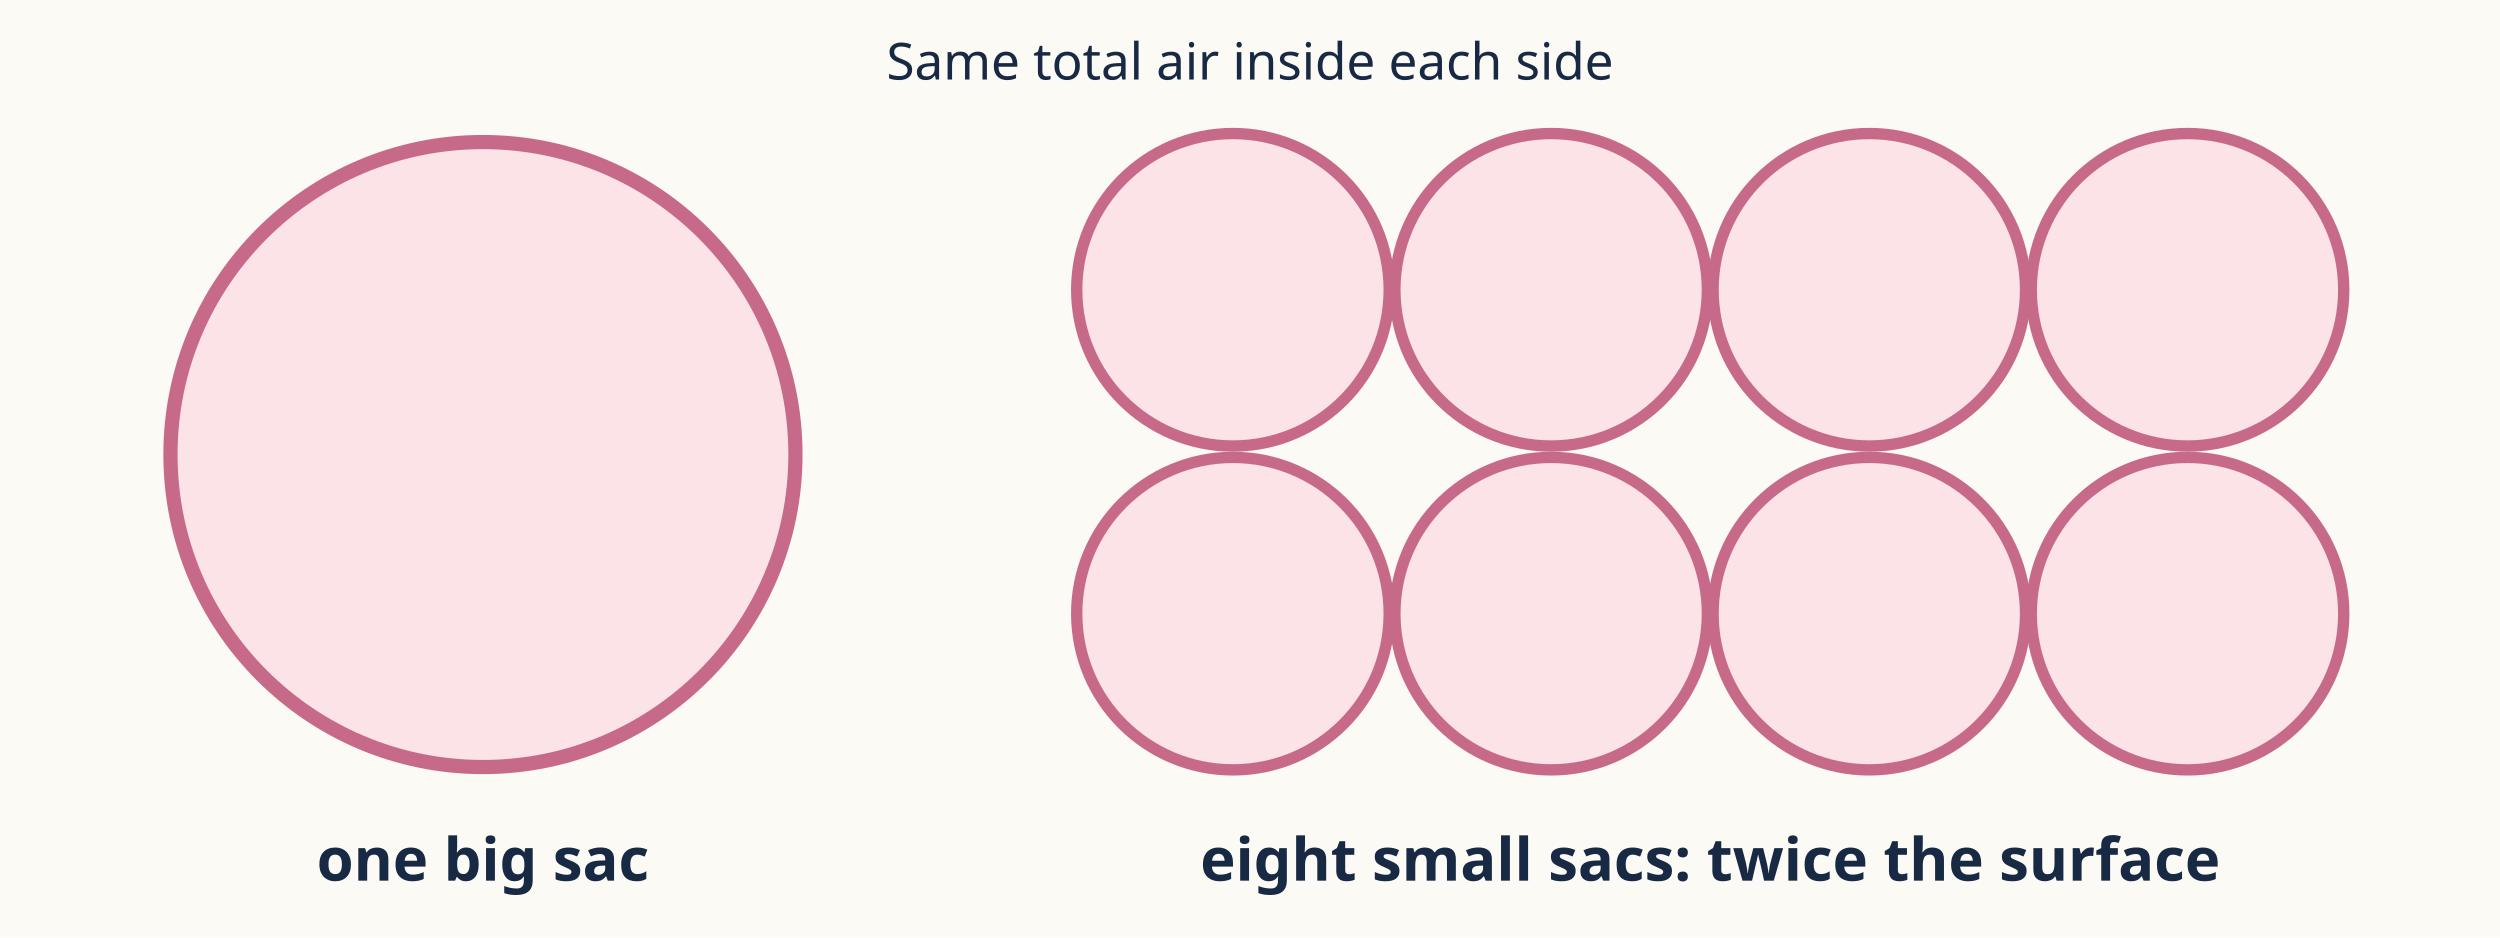
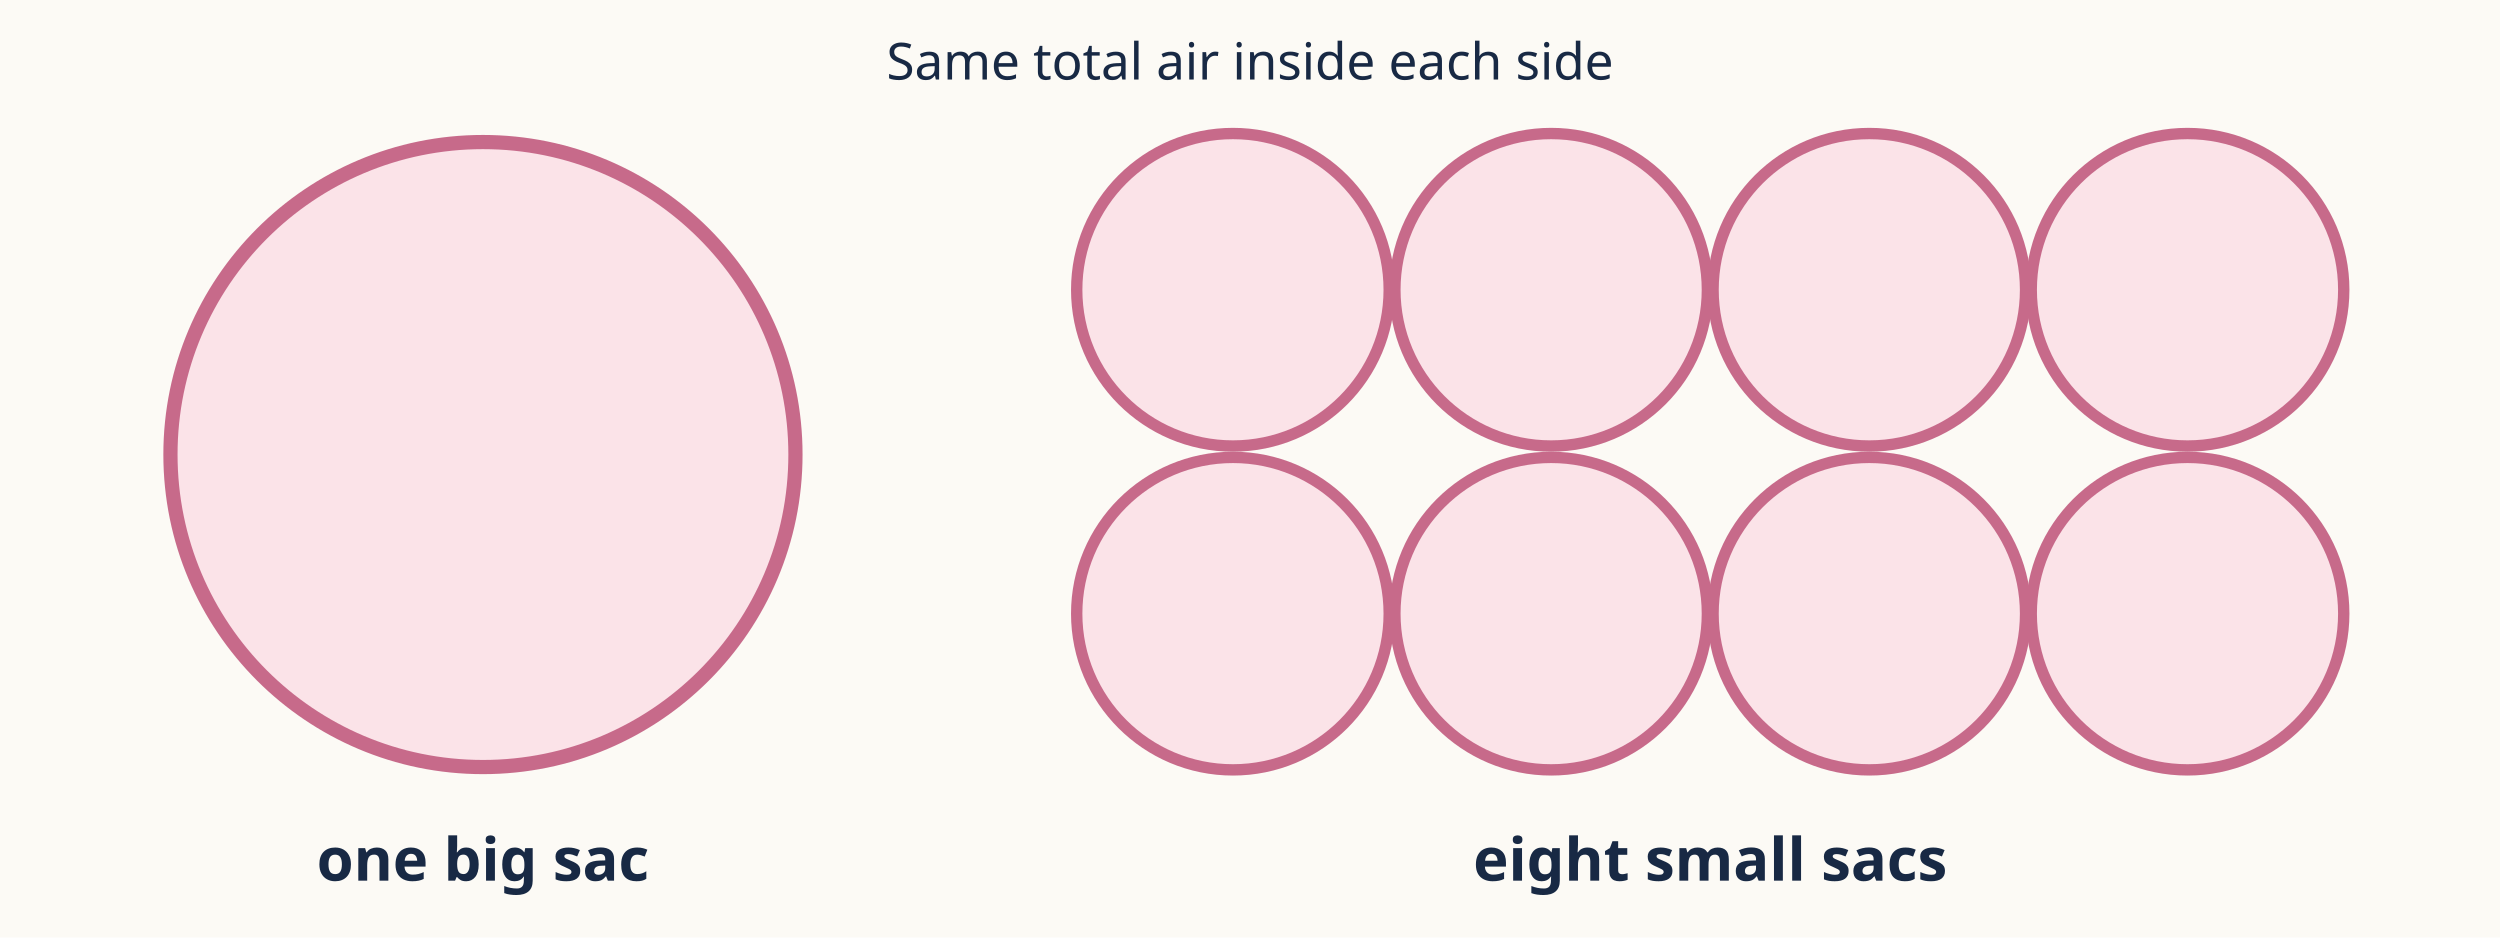
<svg xmlns="http://www.w3.org/2000/svg" viewBox="0 0 880 330" role="img" aria-label="One big sac beside eight sacs half as wide: the same total air, but twice the total surface">
  <rect width="880" height="330" fill="#fcfaf5" />
  <circle cx="170" cy="160" r="110" fill="#fbe3e8" stroke="#c76a8a" stroke-width="5" />
  <text x="170" y="310" text-anchor="middle" font-size="21" font-weight="800" fill="#182944" font-family="Montserrat, Segoe UI, sans-serif">one big sac</text>
  <circle cx="434" cy="102" r="55" fill="#fbe3e8" stroke="#c76a8a" stroke-width="4" />
  <circle cx="546" cy="102" r="55" fill="#fbe3e8" stroke="#c76a8a" stroke-width="4" />
  <circle cx="658" cy="102" r="55" fill="#fbe3e8" stroke="#c76a8a" stroke-width="4" />
  <circle cx="770" cy="102" r="55" fill="#fbe3e8" stroke="#c76a8a" stroke-width="4" />
  <circle cx="434" cy="216" r="55" fill="#fbe3e8" stroke="#c76a8a" stroke-width="4" />
  <circle cx="546" cy="216" r="55" fill="#fbe3e8" stroke="#c76a8a" stroke-width="4" />
  <circle cx="658" cy="216" r="55" fill="#fbe3e8" stroke="#c76a8a" stroke-width="4" />
  <circle cx="770" cy="216" r="55" fill="#fbe3e8" stroke="#c76a8a" stroke-width="4" />
-   <text x="602" y="310" text-anchor="middle" font-size="21" font-weight="800" fill="#182944" font-family="Montserrat, Segoe UI, sans-serif">eight small sacs: twice the surface</text>
+   <text x="602" y="310" text-anchor="middle" font-size="21" font-weight="800" fill="#182944" font-family="Montserrat, Segoe UI, sans-serif">eight small sacs</text>
  <text x="440" y="28" text-anchor="middle" font-size="18" fill="#182944" font-family="Montserrat, Segoe UI, sans-serif">Same total air inside each side</text>
</svg>
